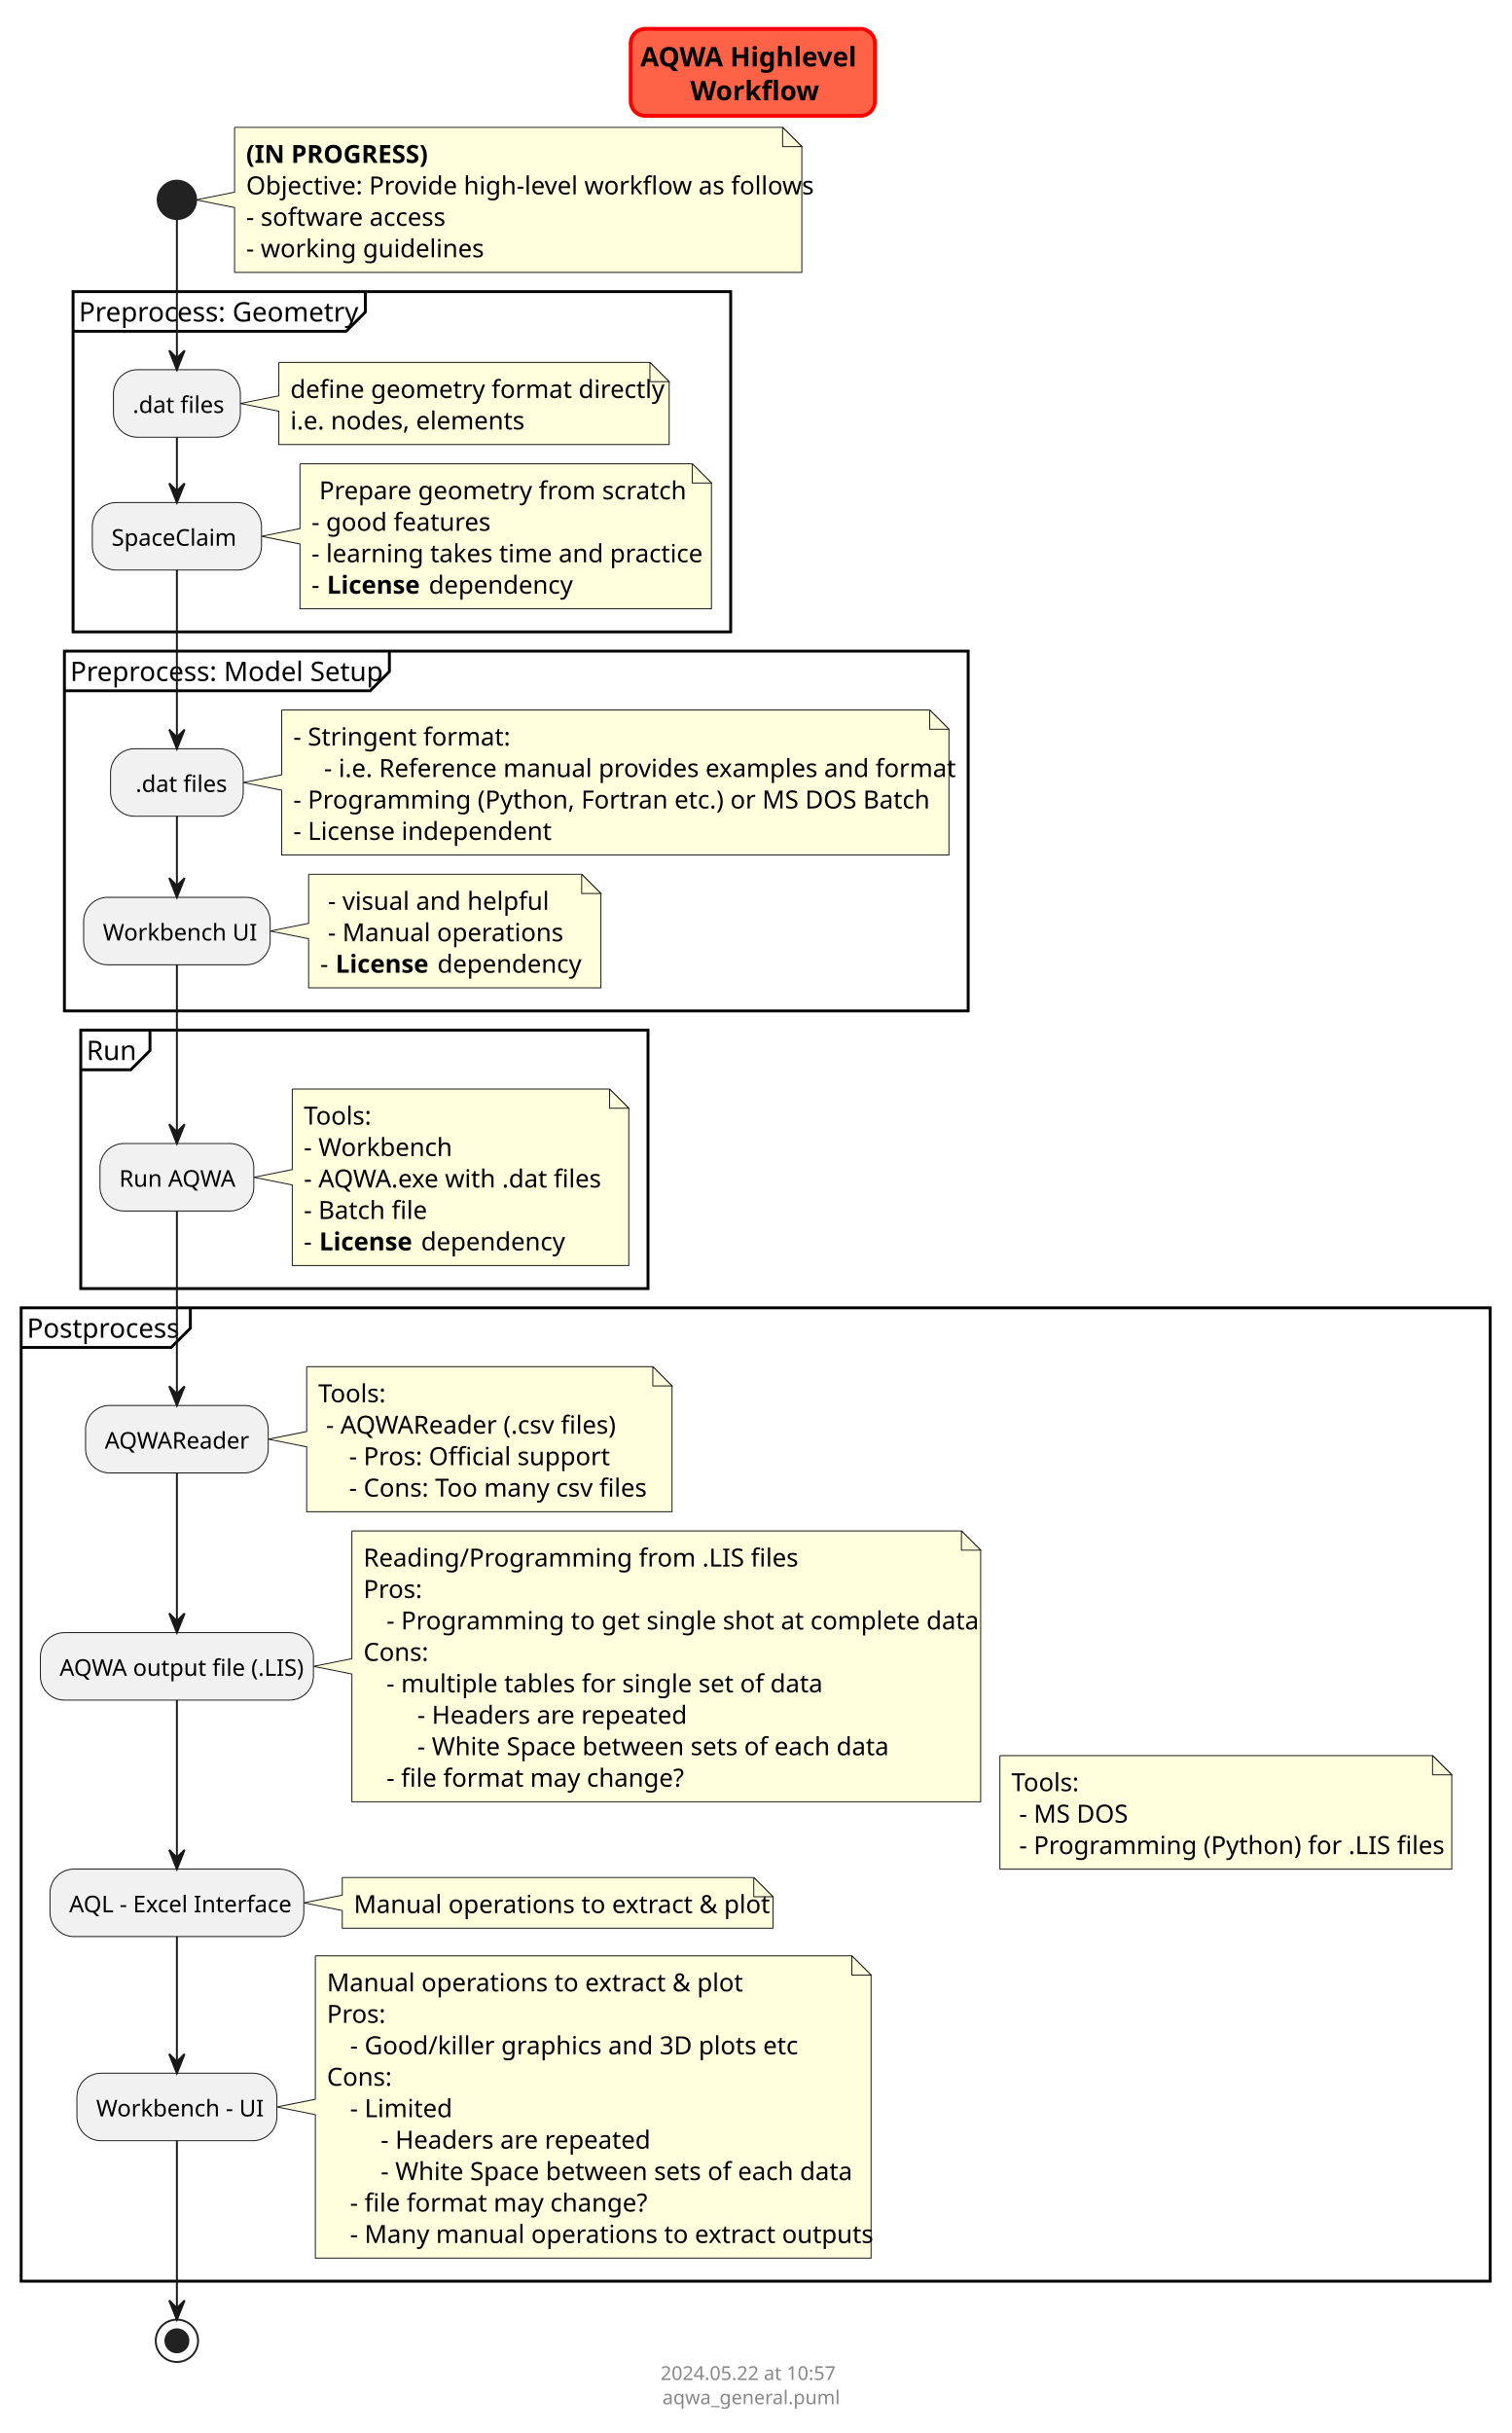
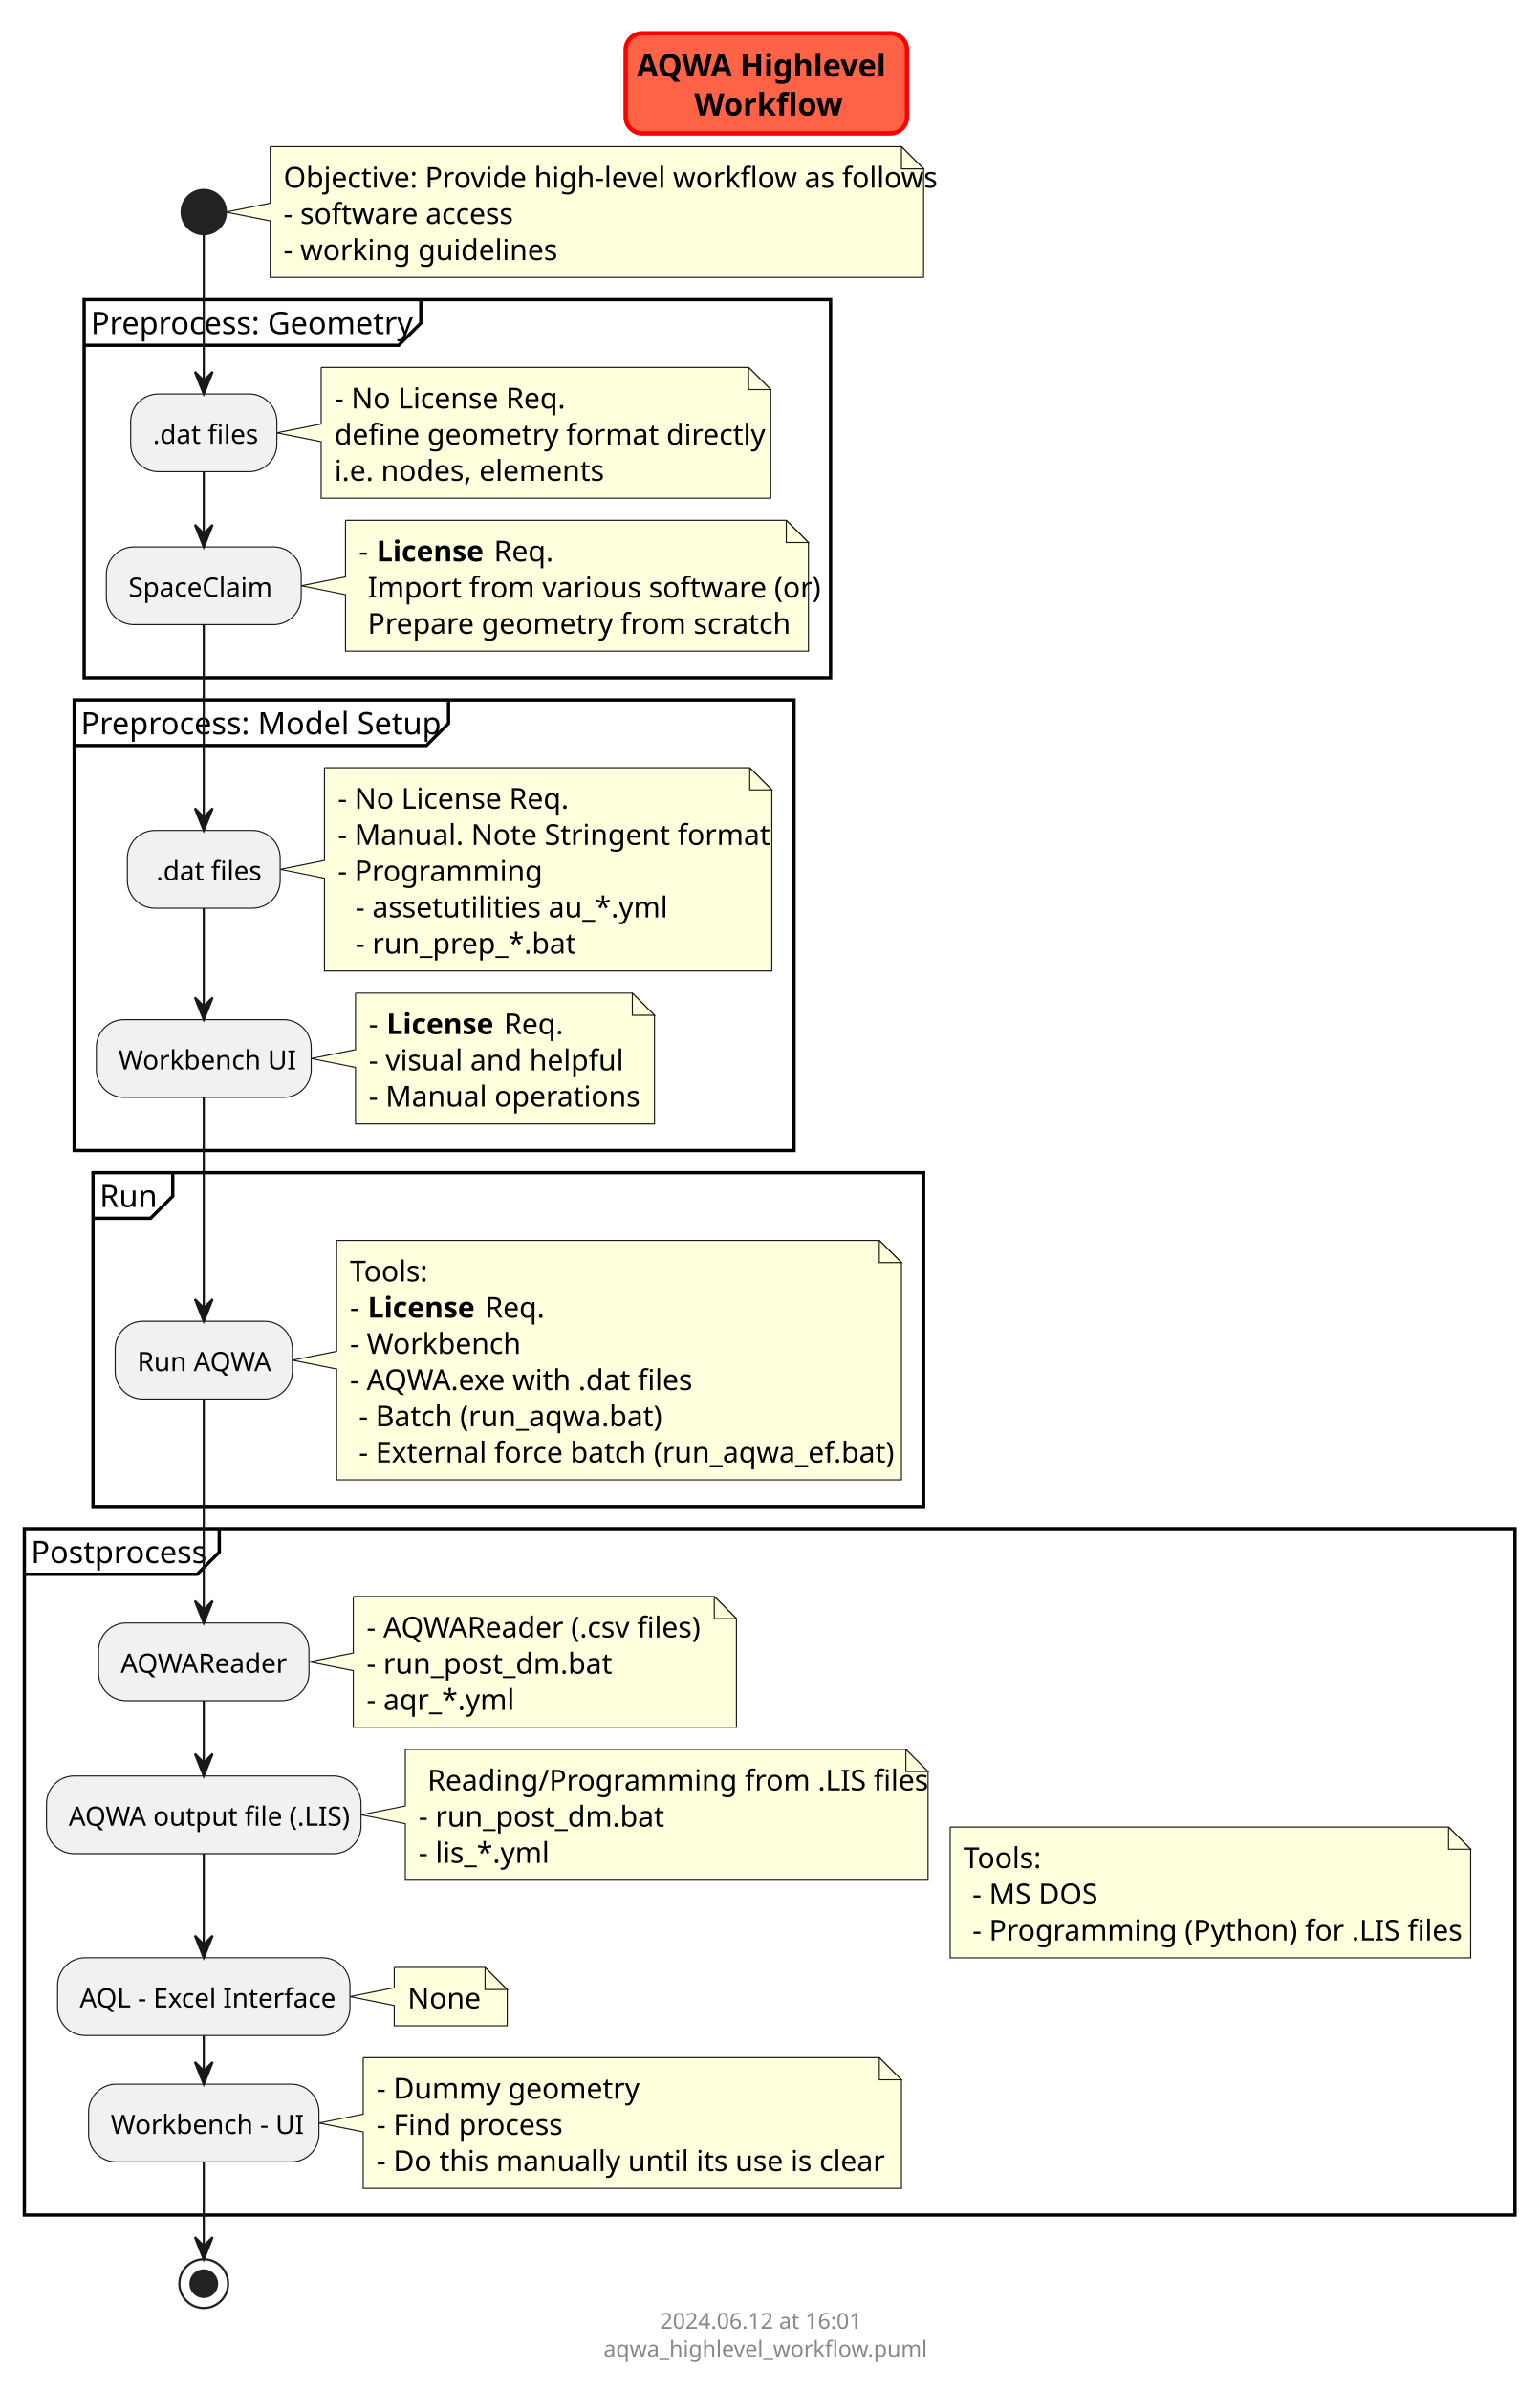
- <svg xmlns="http://www.w3.org/2000/svg" contentStyleType="text/css" height="3795px" preserveAspectRatio="none" style="width:2358px;height:3795px;background:#FFFFFF;" version="1.1" viewBox="0 0 2358 3795" width="2358px" zoomAndPan="magnify">
+ <svg xmlns="http://www.w3.org/2000/svg" contentStyleType="text/css" height="3237px" preserveAspectRatio="none" style="width:2085px;height:3237px;background:#FFFFFF;" version="1.1" viewBox="0 0 2085 3237" width="2085px" zoomAndPan="magnify">
  <defs />
  <g>
-     <rect fill="#FF6347" height="135.656" id="_title" rx="22.5" ry="22.5" style="stroke:#FF0000;stroke-width:6.0;" width="381" x="984" y="45" />
-     <text fill="#000000" font-family="sans-serif" font-size="42" font-weight="bold" lengthAdjust="spacing" textLength="339" x="999" y="103.6">AQWA Highlevel</text>
-     <text fill="#000000" font-family="sans-serif" font-size="42" font-weight="bold" lengthAdjust="spacing" textLength="195" x="1077" y="156.428">Workflow</text>
-     <path d="M366,198.656 L366,299.766 L306,311.766 L366,323.766 L366,424.875 A0,0 0 0 0 366,424.875 L1251,424.875 A0,0 0 0 0 1251,424.875 L1251,228.656 L1221,198.656 L366,198.656 A0,0 0 0 0 366,198.656 " fill="#FEFFDD" style="stroke:#181818;stroke-width:1.5;" />
+     <rect fill="#FF6347" height="135.656" id="_title" rx="22.5" ry="22.5" style="stroke:#FF0000;stroke-width:6.0;" width="381" x="847.5" y="45" />
+     <text fill="#000000" font-family="sans-serif" font-size="42" font-weight="bold" lengthAdjust="spacing" textLength="339" x="862.5" y="103.6">AQWA Highlevel</text>
+     <text fill="#000000" font-family="sans-serif" font-size="42" font-weight="bold" lengthAdjust="spacing" textLength="195" x="940.5" y="156.428">Workflow</text>
+     <path d="M366,198.656 L366,275.238 L306,287.238 L366,299.238 L366,375.82 A0,0 0 0 0 366,375.82 L1251,375.82 A0,0 0 0 0 1251,375.82 L1251,228.656 L1221,198.656 L366,198.656 A0,0 0 0 0 366,198.656 " fill="#FEFFDD" style="stroke:#181818;stroke-width:1.5;" />
    <path d="M1221,198.656 L1221,228.656 L1251,228.656 L1221,198.656 " fill="#FEFFDD" style="stroke:#181818;stroke-width:1.5;" />
-     <text fill="#000000" font-family="sans-serif" font-size="39" font-weight="bold" lengthAdjust="spacing" textLength="294" x="384" y="254.142">(IN PROGRESS)</text>
-     <text fill="#000000" font-family="sans-serif" font-size="39" lengthAdjust="spacing" textLength="822" x="384" y="303.196">Objective: Provide high-level workflow as follows</text>
-     <text fill="#000000" font-family="sans-serif" font-size="39" lengthAdjust="spacing" textLength="306" x="384" y="352.251">- software access</text>
-     <text fill="#000000" font-family="sans-serif" font-size="39" lengthAdjust="spacing" textLength="342" x="384" y="401.306">- working guidelines</text>
-     <ellipse cx="276" cy="311.766" fill="#222222" rx="30" ry="30" style="stroke:#222222;stroke-width:3.0;" />
-     <rect fill="none" height="530.742" style="stroke:#000000;stroke-width:4.5;" width="1026" x="114" y="454.875" />
-     <path d="M570,454.875 L570,486.703 L540,516.703 L114,516.703 " fill="none" style="stroke:#000000;stroke-width:4.5;" />
-     <text fill="#000000" font-family="sans-serif" font-size="42" lengthAdjust="spacing" textLength="426" x="123" y="501.475">Preprocess: Geometry</text>
-     <path d="M435,565.289 L435,617.344 L375,629.344 L435,641.344 L435,693.398 A0,0 0 0 0 435,693.398 L1044,693.398 A0,0 0 0 0 1044,693.398 L1044,595.289 L1014,565.289 L435,565.289 A0,0 0 0 0 435,565.289 " fill="#FEFFDD" style="stroke:#181818;stroke-width:1.5;" />
-     <path d="M1014,565.289 L1014,595.289 L1044,595.289 L1014,565.289 " fill="#FEFFDD" style="stroke:#181818;stroke-width:1.5;" />
-     <text fill="#000000" font-family="sans-serif" font-size="39" lengthAdjust="spacing" textLength="534" x="453" y="620.774">define geometry format directly</text>
-     <text fill="#000000" font-family="sans-serif" font-size="39" lengthAdjust="spacing" textLength="354" x="453" y="669.829">i.e. nodes, elements</text>
-     <rect fill="#F1F1F1" height="105.281" rx="37.5" ry="37.5" style="stroke:#181818;stroke-width:1.5;" width="198" x="177" y="576.703" />
-     <text fill="#000000" font-family="sans-serif" font-size="36" lengthAdjust="spacing" textLength="138" x="207" y="644.074">.dat files</text>
-     <path d="M468,723.398 L468,824.508 L408,836.508 L468,848.508 L468,949.617 A0,0 0 0 0 468,949.617 L1110,949.617 A0,0 0 0 0 1110,949.617 L1110,753.398 L1080,723.398 L468,723.398 A0,0 0 0 0 468,723.398 " fill="#FEFFDD" style="stroke:#181818;stroke-width:1.5;" />
-     <path d="M1080,723.398 L1080,753.398 L1110,753.398 L1080,723.398 " fill="#FEFFDD" style="stroke:#181818;stroke-width:1.5;" />
-     <text fill="#000000" font-family="sans-serif" font-size="39" lengthAdjust="spacing" textLength="537" x="498" y="778.884">Prepare geometry from scratch</text>
-     <text fill="#000000" font-family="sans-serif" font-size="39" lengthAdjust="spacing" textLength="258" x="486" y="827.938">- good features</text>
-     <text fill="#000000" font-family="sans-serif" font-size="39" lengthAdjust="spacing" textLength="579" x="486" y="876.993">- learning takes time and practice</text>
-     <text fill="#000000" font-family="sans-serif" font-size="39" lengthAdjust="spacing" textLength="12" x="486" y="926.048">-</text>
-     <text fill="#000000" font-family="sans-serif" font-size="39" font-weight="bold" lengthAdjust="spacing" textLength="147" x="510" y="926.048">License</text>
-     <text fill="#000000" font-family="sans-serif" font-size="39" lengthAdjust="spacing" textLength="210" x="669" y="926.048">dependency</text>
-     <rect fill="#F1F1F1" height="105.281" rx="37.5" ry="37.5" style="stroke:#181818;stroke-width:1.5;" width="264" x="144" y="783.867" />
-     <text fill="#000000" font-family="sans-serif" font-size="36" lengthAdjust="spacing" textLength="204" x="174" y="851.238">SpaceClaim</text>
-     <rect fill="none" height="561.211" style="stroke:#000000;stroke-width:4.5;" width="1410" x="100.5" y="1015.617" />
-     <path d="M607.5,1015.617 L607.5,1047.445 L577.5,1077.445 L100.5,1077.445 " fill="none" style="stroke:#000000;stroke-width:4.5;" />
-     <text fill="#000000" font-family="sans-serif" font-size="42" lengthAdjust="spacing" textLength="477" x="109.5" y="1062.217">Preprocess: Model Setup</text>
-     <path d="M439.5,1107.445 L439.5,1208.555 L379.5,1220.555 L439.5,1232.555 L439.5,1333.664 A0,0 0 0 0 439.5,1333.664 L1480.5,1333.664 A0,0 0 0 0 1480.5,1333.664 L1480.5,1137.445 L1450.5,1107.445 L439.5,1107.445 A0,0 0 0 0 439.5,1107.445 " fill="#FEFFDD" style="stroke:#181818;stroke-width:1.5;" />
-     <path d="M1450.5,1107.445 L1450.5,1137.445 L1480.5,1137.445 L1450.5,1107.445 " fill="#FEFFDD" style="stroke:#181818;stroke-width:1.5;" />
-     <text fill="#000000" font-family="sans-serif" font-size="39" lengthAdjust="spacing" textLength="312" x="457.5" y="1162.931">- Stringent format:</text>
-     <text fill="#000000" font-family="sans-serif" font-size="39" lengthAdjust="spacing" textLength="930" x="505.5" y="1211.985">- i.e. Reference manual provides examples and format</text>
-     <text fill="#000000" font-family="sans-serif" font-size="39" lengthAdjust="spacing" textLength="966" x="457.5" y="1261.04">- Programming (Python, Fortran etc.) or MS DOS Batch</text>
-     <text fill="#000000" font-family="sans-serif" font-size="39" lengthAdjust="spacing" textLength="381" x="457.5" y="1310.095">- License independent</text>
-     <rect fill="#F1F1F1" height="105.281" rx="37.5" ry="37.5" style="stroke:#181818;stroke-width:1.5;" width="207" x="172.5" y="1167.914" />
-     <text fill="#000000" font-family="sans-serif" font-size="36" lengthAdjust="spacing" textLength="138" x="211.5" y="1235.285">.dat files</text>
-     <path d="M481.5,1363.664 L481.5,1440.246 L421.5,1452.246 L481.5,1464.246 L481.5,1540.828 A0,0 0 0 0 481.5,1540.828 L937.5,1540.828 A0,0 0 0 0 937.5,1540.828 L937.5,1393.664 L907.5,1363.664 L481.5,1363.664 A0,0 0 0 0 481.5,1363.664 " fill="#FEFFDD" style="stroke:#181818;stroke-width:1.5;" />
-     <path d="M907.5,1363.664 L907.5,1393.664 L937.5,1393.664 L907.5,1363.664 " fill="#FEFFDD" style="stroke:#181818;stroke-width:1.5;" />
-     <text fill="#000000" font-family="sans-serif" font-size="39" lengthAdjust="spacing" textLength="318" x="511.5" y="1419.149">- visual and helpful</text>
-     <text fill="#000000" font-family="sans-serif" font-size="39" lengthAdjust="spacing" textLength="342" x="511.5" y="1468.204">- Manual operations</text>
-     <text fill="#000000" font-family="sans-serif" font-size="39" lengthAdjust="spacing" textLength="12" x="499.5" y="1517.259">-</text>
-     <text fill="#000000" font-family="sans-serif" font-size="39" font-weight="bold" lengthAdjust="spacing" textLength="147" x="523.5" y="1517.259">License</text>
-     <text fill="#000000" font-family="sans-serif" font-size="39" lengthAdjust="spacing" textLength="210" x="682.5" y="1517.259">dependency</text>
-     <rect fill="#F1F1F1" height="105.281" rx="37.5" ry="37.5" style="stroke:#181818;stroke-width:1.5;" width="291" x="130.5" y="1399.605" />
-     <text fill="#000000" font-family="sans-serif" font-size="36" lengthAdjust="spacing" textLength="231" x="160.5" y="1466.977">Workbench UI</text>
-     <rect fill="none" height="403.102" style="stroke:#000000;stroke-width:4.5;" width="885" x="126" y="1606.828" />
-     <path d="M234,1606.828 L234,1638.656 L204,1668.656 L126,1668.656 " fill="none" style="stroke:#000000;stroke-width:4.5;" />
-     <text fill="#000000" font-family="sans-serif" font-size="42" lengthAdjust="spacing" textLength="78" x="135" y="1653.428">Run</text>
-     <path d="M456,1698.656 L456,1824.293 L396,1836.293 L456,1848.293 L456,1973.93 A0,0 0 0 0 456,1973.93 L981,1973.93 A0,0 0 0 0 981,1973.93 L981,1728.656 L951,1698.656 L456,1698.656 A0,0 0 0 0 456,1698.656 " fill="#FEFFDD" style="stroke:#181818;stroke-width:1.5;" />
-     <path d="M951,1698.656 L951,1728.656 L981,1728.656 L951,1698.656 " fill="#FEFFDD" style="stroke:#181818;stroke-width:1.5;" />
-     <text fill="#000000" font-family="sans-serif" font-size="39" lengthAdjust="spacing" textLength="105" x="474" y="1754.142">Tools:</text>
-     <text fill="#000000" font-family="sans-serif" font-size="39" lengthAdjust="spacing" textLength="222" x="474" y="1803.196">- Workbench</text>
-     <text fill="#000000" font-family="sans-serif" font-size="39" lengthAdjust="spacing" textLength="462" x="474" y="1852.251">- AQWA.exe with .dat files</text>
-     <text fill="#000000" font-family="sans-serif" font-size="39" lengthAdjust="spacing" textLength="186" x="474" y="1901.306">- Batch file</text>
-     <text fill="#000000" font-family="sans-serif" font-size="39" lengthAdjust="spacing" textLength="12" x="474" y="1950.36">-</text>
-     <text fill="#000000" font-family="sans-serif" font-size="39" font-weight="bold" lengthAdjust="spacing" textLength="147" x="498" y="1950.36">License</text>
-     <text fill="#000000" font-family="sans-serif" font-size="39" lengthAdjust="spacing" textLength="210" x="657" y="1950.36">dependency</text>
-     <rect fill="#F1F1F1" height="105.281" rx="37.5" ry="37.5" style="stroke:#181818;stroke-width:1.5;" width="240" x="156" y="1783.652" />
-     <text fill="#000000" font-family="sans-serif" font-size="36" lengthAdjust="spacing" textLength="180" x="186" y="1851.023">Run AQWA</text>
-     <rect fill="none" height="1518.258" style="stroke:#000000;stroke-width:4.5;" width="2292" x="33" y="2039.93" />
-     <path d="M297,2039.93 L297,2071.758 L267,2101.758 L33,2101.758 " fill="none" style="stroke:#000000;stroke-width:4.5;" />
-     <text fill="#000000" font-family="sans-serif" font-size="42" lengthAdjust="spacing" textLength="234" x="42" y="2086.529">Postprocess</text>
-     <path d="M1560,2738.391 L1560,2915.555 L2265,2915.555 L2265,2768.391 L2235,2738.391 L1560,2738.391 " fill="#FEFFDD" style="stroke:#181818;stroke-width:1.5;" />
-     <path d="M2235,2738.391 L2235,2768.391 L2265,2768.391 L2235,2738.391 " fill="#FEFFDD" style="stroke:#181818;stroke-width:1.5;" />
-     <text fill="#000000" font-family="sans-serif" font-size="39" lengthAdjust="spacing" textLength="105" x="1578" y="2793.876">Tools:</text>
-     <text fill="#000000" font-family="sans-serif" font-size="39" lengthAdjust="spacing" textLength="180" x="1590" y="2842.931">- MS DOS</text>
-     <text fill="#000000" font-family="sans-serif" font-size="39" lengthAdjust="spacing" textLength="630" x="1590" y="2891.985">- Programming (Python) for .LIS files</text>
-     <path d="M478.5,2131.758 L478.5,2232.867 L418.5,2244.867 L478.5,2256.867 L478.5,2357.977 A0,0 0 0 0 478.5,2357.977 L1048.5,2357.977 A0,0 0 0 0 1048.5,2357.977 L1048.5,2161.758 L1018.5,2131.758 L478.5,2131.758 A0,0 0 0 0 478.5,2131.758 " fill="#FEFFDD" style="stroke:#181818;stroke-width:1.5;" />
-     <path d="M1018.5,2131.758 L1018.5,2161.758 L1048.5,2161.758 L1018.5,2131.758 " fill="#FEFFDD" style="stroke:#181818;stroke-width:1.5;" />
-     <text fill="#000000" font-family="sans-serif" font-size="39" lengthAdjust="spacing" textLength="105" x="496.5" y="2187.243">Tools:</text>
-     <text fill="#000000" font-family="sans-serif" font-size="39" lengthAdjust="spacing" textLength="456" x="508.5" y="2236.298">- AQWAReader (.csv files)</text>
-     <text fill="#000000" font-family="sans-serif" font-size="39" lengthAdjust="spacing" textLength="387" x="544.5" y="2285.352">- Pros: Official support</text>
-     <text fill="#000000" font-family="sans-serif" font-size="39" lengthAdjust="spacing" textLength="459" x="544.5" y="2334.407">- Cons: Too many csv files</text>
-     <rect fill="#F1F1F1" height="105.281" rx="37.5" ry="37.5" style="stroke:#181818;stroke-width:1.5;" width="285" x="133.5" y="2192.227" />
-     <text fill="#000000" font-family="sans-serif" font-size="36" lengthAdjust="spacing" textLength="225" x="163.5" y="2259.598">AQWAReader</text>
-     <path d="M549,2387.977 L549,2587.195 L489,2599.195 L549,2611.195 L549,2810.414 A0,0 0 0 0 549,2810.414 L1530,2810.414 A0,0 0 0 0 1530,2810.414 L1530,2417.977 L1500,2387.977 L549,2387.977 A0,0 0 0 0 549,2387.977 " fill="#FEFFDD" style="stroke:#181818;stroke-width:1.5;" />
-     <path d="M1500,2387.977 L1500,2417.977 L1530,2417.977 L1500,2387.977 " fill="#FEFFDD" style="stroke:#181818;stroke-width:1.5;" />
-     <text fill="#000000" font-family="sans-serif" font-size="39" lengthAdjust="spacing" textLength="633" x="567" y="2443.462">Reading/Programming from .LIS files</text>
-     <text fill="#000000" font-family="sans-serif" font-size="39" lengthAdjust="spacing" textLength="93" x="567" y="2492.517">Pros:</text>
-     <text fill="#000000" font-family="sans-serif" font-size="39" lengthAdjust="spacing" textLength="870" x="603" y="2541.571">- Programming to get single shot at complete data</text>
-     <text fill="#000000" font-family="sans-serif" font-size="39" lengthAdjust="spacing" textLength="102" x="567" y="2590.626">Cons:</text>
-     <text fill="#000000" font-family="sans-serif" font-size="39" lengthAdjust="spacing" textLength="639" x="603" y="2639.681">- multiple tables for single set of data</text>
-     <text fill="#000000" font-family="sans-serif" font-size="39" lengthAdjust="spacing" textLength="396" x="651" y="2688.735">- Headers are repeated</text>
-     <text fill="#000000" font-family="sans-serif" font-size="39" lengthAdjust="spacing" textLength="717" x="651" y="2737.79">- White Space between sets of each data</text>
-     <text fill="#000000" font-family="sans-serif" font-size="39" lengthAdjust="spacing" textLength="438" x="603" y="2786.845">- file format may change?</text>
-     <rect fill="#F1F1F1" height="105.281" rx="37.5" ry="37.5" style="stroke:#181818;stroke-width:1.5;" width="426" x="63" y="2546.555" />
-     <text fill="#000000" font-family="sans-serif" font-size="36" lengthAdjust="spacing" textLength="366" x="93" y="2613.926">AQWA output file (.LIS)</text>
-     <path d="M534,2928.527 L534,2956.055 L474,2968.055 L534,2980.055 L534,3007.582 A0,0 0 0 0 534,3007.582 L1206,3007.582 A0,0 0 0 0 1206,3007.582 L1206,2958.527 L1176,2928.527 L534,2928.527 A0,0 0 0 0 534,2928.527 " fill="#FEFFDD" style="stroke:#181818;stroke-width:1.5;" />
-     <path d="M1176,2928.527 L1176,2958.527 L1206,2958.527 L1176,2928.527 " fill="#FEFFDD" style="stroke:#181818;stroke-width:1.5;" />
-     <text fill="#000000" font-family="sans-serif" font-size="39" lengthAdjust="spacing" textLength="609" x="552" y="2984.013">Manual operations to extract &amp; plot</text>
-     <rect fill="#F1F1F1" height="105.281" rx="37.5" ry="37.5" style="stroke:#181818;stroke-width:1.5;" width="396" x="78" y="2915.414" />
-     <text fill="#000000" font-family="sans-serif" font-size="36" lengthAdjust="spacing" textLength="336" x="108" y="2982.785">AQL - Excel Interface</text>
-     <path d="M492,3050.695 L492,3274.441 L432,3286.441 L492,3298.441 L492,3522.188 A0,0 0 0 0 492,3522.188 L1359,3522.188 A0,0 0 0 0 1359,3522.188 L1359,3080.695 L1329,3050.695 L492,3050.695 A0,0 0 0 0 492,3050.695 " fill="#FEFFDD" style="stroke:#181818;stroke-width:1.5;" />
-     <path d="M1329,3050.695 L1329,3080.695 L1359,3080.695 L1329,3050.695 " fill="#FEFFDD" style="stroke:#181818;stroke-width:1.5;" />
-     <text fill="#000000" font-family="sans-serif" font-size="39" lengthAdjust="spacing" textLength="609" x="510" y="3106.181">Manual operations to extract &amp; plot</text>
-     <text fill="#000000" font-family="sans-serif" font-size="39" lengthAdjust="spacing" textLength="93" x="510" y="3155.235">Pros:</text>
-     <text fill="#000000" font-family="sans-serif" font-size="39" lengthAdjust="spacing" textLength="666" x="546" y="3204.29">- Good/killer graphics and 3D plots etc</text>
-     <text fill="#000000" font-family="sans-serif" font-size="39" lengthAdjust="spacing" textLength="102" x="510" y="3253.345">Cons:</text>
-     <text fill="#000000" font-family="sans-serif" font-size="39" lengthAdjust="spacing" textLength="150" x="546" y="3302.399">- Limited</text>
-     <text fill="#000000" font-family="sans-serif" font-size="39" lengthAdjust="spacing" textLength="396" x="594" y="3351.454">- Headers are repeated</text>
-     <text fill="#000000" font-family="sans-serif" font-size="39" lengthAdjust="spacing" textLength="717" x="594" y="3400.509">- White Space between sets of each data</text>
-     <text fill="#000000" font-family="sans-serif" font-size="39" lengthAdjust="spacing" textLength="438" x="546" y="3449.564">- file format may change?</text>
-     <text fill="#000000" font-family="sans-serif" font-size="39" lengthAdjust="spacing" textLength="768" x="546" y="3498.618">- Many manual operations to extract outputs</text>
-     <rect fill="#F1F1F1" height="105.281" rx="37.5" ry="37.5" style="stroke:#181818;stroke-width:1.5;" width="312" x="120" y="3233.801" />
-     <text fill="#000000" font-family="sans-serif" font-size="36" lengthAdjust="spacing" textLength="252" x="150" y="3301.172">Workbench - UI</text>
-     <ellipse cx="276" cy="3651.188" fill="none" rx="33" ry="33" style="stroke:#222222;stroke-width:3.0;" />
-     <ellipse cx="276" cy="3651.188" fill="#222222" rx="18" ry="18" style="stroke:#222222;stroke-width:3.0;" />
-     <line style="stroke:#181818;stroke-width:3.0;" x1="276" x2="276" y1="681.984" y2="783.867" />
-     <polygon fill="#181818" points="264,753.867,276,783.867,288,753.867,276,765.867" style="stroke:#181818;stroke-width:3.0;" />
-     <line style="stroke:#181818;stroke-width:3.0;" x1="276" x2="276" y1="341.766" y2="576.703" />
-     <polygon fill="#181818" points="264,546.703,276,576.703,288,546.703,276,558.703" style="stroke:#181818;stroke-width:3.0;" />
-     <line style="stroke:#181818;stroke-width:3.0;" x1="276" x2="276" y1="1273.195" y2="1399.605" />
-     <polygon fill="#181818" points="264,1369.605,276,1399.605,288,1369.605,276,1381.605" style="stroke:#181818;stroke-width:3.0;" />
-     <line style="stroke:#181818;stroke-width:3.0;" x1="276" x2="276" y1="889.148" y2="1167.914" />
-     <polygon fill="#181818" points="264,1137.914,276,1167.914,288,1137.914,276,1149.914" style="stroke:#181818;stroke-width:3.0;" />
-     <line style="stroke:#181818;stroke-width:3.0;" x1="276" x2="276" y1="1504.887" y2="1783.652" />
-     <polygon fill="#181818" points="264,1753.652,276,1783.652,288,1753.652,276,1765.652" style="stroke:#181818;stroke-width:3.0;" />
-     <line style="stroke:#181818;stroke-width:3.0;" x1="276" x2="276" y1="2297.508" y2="2546.555" />
-     <polygon fill="#181818" points="264,2516.555,276,2546.555,288,2516.555,276,2528.555" style="stroke:#181818;stroke-width:3.0;" />
-     <line style="stroke:#181818;stroke-width:3.0;" x1="276" x2="276" y1="2651.836" y2="2915.414" />
-     <polygon fill="#181818" points="264,2885.414,276,2915.414,288,2885.414,276,2897.414" style="stroke:#181818;stroke-width:3.0;" />
-     <line style="stroke:#181818;stroke-width:3.0;" x1="276" x2="276" y1="3020.695" y2="3233.801" />
-     <polygon fill="#181818" points="264,3203.801,276,3233.801,288,3203.801,276,3215.801" style="stroke:#181818;stroke-width:3.0;" />
-     <line style="stroke:#181818;stroke-width:3.0;" x1="276" x2="276" y1="1888.934" y2="2192.227" />
-     <polygon fill="#181818" points="264,2162.227,276,2192.227,288,2162.227,276,2174.227" style="stroke:#181818;stroke-width:3.0;" />
-     <line style="stroke:#181818;stroke-width:3.0;" x1="276" x2="276" y1="3339.082" y2="3618.188" />
-     <polygon fill="#181818" points="264,3588.188,276,3618.188,288,3588.188,276,3600.188" style="stroke:#181818;stroke-width:3.0;" />
-     <text fill="#888888" font-family="sans-serif" font-size="30" lengthAdjust="spacing" textLength="288" x="1030.5" y="3712.33">2024.05.22 at 10:57</text>
-     <text fill="#888888" font-family="sans-serif" font-size="30" lengthAdjust="spacing" textLength="282" x="1033.5" y="3750.064">aqwa_general.puml</text>
+     <text fill="#000000" font-family="sans-serif" font-size="39" lengthAdjust="spacing" textLength="822" x="384" y="254.142">Objective: Provide high-level workflow as follows</text>
+     <text fill="#000000" font-family="sans-serif" font-size="39" lengthAdjust="spacing" textLength="306" x="384" y="303.196">- software access</text>
+     <text fill="#000000" font-family="sans-serif" font-size="39" lengthAdjust="spacing" textLength="342" x="384" y="352.251">- working guidelines</text>
+     <ellipse cx="276" cy="287.238" fill="#222222" rx="30" ry="30" style="stroke:#222222;stroke-width:3.0;" />
+     <rect fill="none" height="512.156" style="stroke:#000000;stroke-width:4.5;" width="1011" x="114" y="405.82" />
+     <path d="M570,405.82 L570,437.648 L540,467.648 L114,467.648 " fill="none" style="stroke:#000000;stroke-width:4.5;" />
+     <text fill="#000000" font-family="sans-serif" font-size="42" lengthAdjust="spacing" textLength="426" x="123" y="452.42">Preprocess: Geometry</text>
+     <path d="M435,497.648 L435,574.231 L375,586.231 L435,598.231 L435,674.812 A0,0 0 0 0 435,674.812 L1044,674.812 A0,0 0 0 0 1044,674.812 L1044,527.648 L1014,497.648 L435,497.648 A0,0 0 0 0 435,497.648 " fill="#FEFFDD" style="stroke:#181818;stroke-width:1.5;" />
+     <path d="M1014,497.648 L1014,527.648 L1044,527.648 L1014,497.648 " fill="#FEFFDD" style="stroke:#181818;stroke-width:1.5;" />
+     <text fill="#000000" font-family="sans-serif" font-size="39" lengthAdjust="spacing" textLength="312" x="453" y="553.134">- No License Req.</text>
+     <text fill="#000000" font-family="sans-serif" font-size="39" lengthAdjust="spacing" textLength="534" x="453" y="602.188">define geometry format directly</text>
+     <text fill="#000000" font-family="sans-serif" font-size="39" lengthAdjust="spacing" textLength="354" x="453" y="651.243">i.e. nodes, elements</text>
+     <rect fill="#F1F1F1" height="105.281" rx="37.5" ry="37.5" style="stroke:#181818;stroke-width:1.5;" width="198" x="177" y="533.59" />
+     <text fill="#000000" font-family="sans-serif" font-size="36" lengthAdjust="spacing" textLength="138" x="207" y="600.961">.dat files</text>
+     <path d="M468,704.812 L468,781.394 L408,793.394 L468,805.394 L468,881.977 A0,0 0 0 0 468,881.977 L1095,881.977 A0,0 0 0 0 1095,881.977 L1095,734.812 L1065,704.812 L468,704.812 A0,0 0 0 0 468,704.812 " fill="#FEFFDD" style="stroke:#181818;stroke-width:1.5;" />
+     <path d="M1065,704.812 L1065,734.812 L1095,734.812 L1065,704.812 " fill="#FEFFDD" style="stroke:#181818;stroke-width:1.5;" />
+     <text fill="#000000" font-family="sans-serif" font-size="39" lengthAdjust="spacing" textLength="12" x="486" y="760.298">-</text>
+     <text fill="#000000" font-family="sans-serif" font-size="39" font-weight="bold" lengthAdjust="spacing" textLength="147" x="510" y="760.298">License</text>
+     <text fill="#000000" font-family="sans-serif" font-size="39" lengthAdjust="spacing" textLength="81" x="669" y="760.298">Req.</text>
+     <text fill="#000000" font-family="sans-serif" font-size="39" lengthAdjust="spacing" textLength="552" x="498" y="809.352">Import from various software (or)</text>
+     <text fill="#000000" font-family="sans-serif" font-size="39" lengthAdjust="spacing" textLength="537" x="498" y="858.407">Prepare geometry from scratch</text>
+     <rect fill="#F1F1F1" height="105.281" rx="37.5" ry="37.5" style="stroke:#181818;stroke-width:1.5;" width="264" x="144" y="740.754" />
+     <text fill="#000000" font-family="sans-serif" font-size="36" lengthAdjust="spacing" textLength="204" x="174" y="808.125">SpaceClaim</text>
+     <rect fill="none" height="610.266" style="stroke:#000000;stroke-width:4.5;" width="975" x="100.5" y="947.977" />
+     <path d="M607.5,947.977 L607.5,979.805 L577.5,1009.805 L100.5,1009.805 " fill="none" style="stroke:#000000;stroke-width:4.5;" />
+     <text fill="#000000" font-family="sans-serif" font-size="42" lengthAdjust="spacing" textLength="477" x="109.5" y="994.576">Preprocess: Model Setup</text>
+     <path d="M439.5,1039.805 L439.5,1165.441 L379.5,1177.441 L439.5,1189.441 L439.5,1315.078 A0,0 0 0 0 439.5,1315.078 L1045.5,1315.078 A0,0 0 0 0 1045.5,1315.078 L1045.5,1069.805 L1015.5,1039.805 L439.5,1039.805 A0,0 0 0 0 439.5,1039.805 " fill="#FEFFDD" style="stroke:#181818;stroke-width:1.5;" />
+     <path d="M1015.5,1039.805 L1015.5,1069.805 L1045.5,1069.805 L1015.5,1039.805 " fill="#FEFFDD" style="stroke:#181818;stroke-width:1.5;" />
+     <text fill="#000000" font-family="sans-serif" font-size="39" lengthAdjust="spacing" textLength="312" x="457.5" y="1095.29">- No License Req.</text>
+     <text fill="#000000" font-family="sans-serif" font-size="39" lengthAdjust="spacing" textLength="543" x="457.5" y="1144.345">- Manual. Note Stringent format</text>
+     <text fill="#000000" font-family="sans-serif" font-size="39" lengthAdjust="spacing" textLength="255" x="457.5" y="1193.399">- Programming</text>
+     <text fill="#000000" font-family="sans-serif" font-size="39" lengthAdjust="spacing" textLength="408" x="481.5" y="1242.454">- assetutilities au_*.yml</text>
+     <text fill="#000000" font-family="sans-serif" font-size="39" lengthAdjust="spacing" textLength="276" x="481.5" y="1291.509">- run_prep_*.bat</text>
+     <rect fill="#F1F1F1" height="105.281" rx="37.5" ry="37.5" style="stroke:#181818;stroke-width:1.5;" width="207" x="172.5" y="1124.801" />
+     <text fill="#000000" font-family="sans-serif" font-size="36" lengthAdjust="spacing" textLength="138" x="211.5" y="1192.172">.dat files</text>
+     <path d="M481.5,1345.078 L481.5,1421.66 L421.5,1433.66 L481.5,1445.66 L481.5,1522.242 A0,0 0 0 0 481.5,1522.242 L886.5,1522.242 A0,0 0 0 0 886.5,1522.242 L886.5,1375.078 L856.5,1345.078 L481.5,1345.078 A0,0 0 0 0 481.5,1345.078 " fill="#FEFFDD" style="stroke:#181818;stroke-width:1.5;" />
+     <path d="M856.5,1345.078 L856.5,1375.078 L886.5,1375.078 L856.5,1345.078 " fill="#FEFFDD" style="stroke:#181818;stroke-width:1.5;" />
+     <text fill="#000000" font-family="sans-serif" font-size="39" lengthAdjust="spacing" textLength="12" x="499.5" y="1400.563">-</text>
+     <text fill="#000000" font-family="sans-serif" font-size="39" font-weight="bold" lengthAdjust="spacing" textLength="147" x="523.5" y="1400.563">License</text>
+     <text fill="#000000" font-family="sans-serif" font-size="39" lengthAdjust="spacing" textLength="81" x="682.5" y="1400.563">Req.</text>
+     <text fill="#000000" font-family="sans-serif" font-size="39" lengthAdjust="spacing" textLength="318" x="499.5" y="1449.618">- visual and helpful</text>
+     <text fill="#000000" font-family="sans-serif" font-size="39" lengthAdjust="spacing" textLength="342" x="499.5" y="1498.673">- Manual operations</text>
+     <rect fill="#F1F1F1" height="105.281" rx="37.5" ry="37.5" style="stroke:#181818;stroke-width:1.5;" width="291" x="130.5" y="1381.02" />
+     <text fill="#000000" font-family="sans-serif" font-size="36" lengthAdjust="spacing" textLength="231" x="160.5" y="1448.391">Workbench UI</text>
+     <rect fill="none" height="452.156" style="stroke:#000000;stroke-width:4.5;" width="1125" x="126" y="1588.242" />
+     <path d="M234,1588.242 L234,1620.07 L204,1650.07 L126,1650.07 " fill="none" style="stroke:#000000;stroke-width:4.5;" />
+     <text fill="#000000" font-family="sans-serif" font-size="42" lengthAdjust="spacing" textLength="78" x="135" y="1634.842">Run</text>
+     <path d="M456,1680.07 L456,1830.234 L396,1842.234 L456,1854.234 L456,2004.398 A0,0 0 0 0 456,2004.398 L1221,2004.398 A0,0 0 0 0 1221,2004.398 L1221,1710.07 L1191,1680.07 L456,1680.07 A0,0 0 0 0 456,1680.07 " fill="#FEFFDD" style="stroke:#181818;stroke-width:1.5;" />
+     <path d="M1191,1680.07 L1191,1710.07 L1221,1710.07 L1191,1680.07 " fill="#FEFFDD" style="stroke:#181818;stroke-width:1.5;" />
+     <text fill="#000000" font-family="sans-serif" font-size="39" lengthAdjust="spacing" textLength="105" x="474" y="1735.556">Tools:</text>
+     <text fill="#000000" font-family="sans-serif" font-size="39" lengthAdjust="spacing" textLength="12" x="474" y="1784.61">-</text>
+     <text fill="#000000" font-family="sans-serif" font-size="39" font-weight="bold" lengthAdjust="spacing" textLength="147" x="498" y="1784.61">License</text>
+     <text fill="#000000" font-family="sans-serif" font-size="39" lengthAdjust="spacing" textLength="81" x="657" y="1784.61">Req.</text>
+     <text fill="#000000" font-family="sans-serif" font-size="39" lengthAdjust="spacing" textLength="222" x="474" y="1833.665">- Workbench</text>
+     <text fill="#000000" font-family="sans-serif" font-size="39" lengthAdjust="spacing" textLength="462" x="474" y="1882.72">- AQWA.exe with .dat files</text>
+     <text fill="#000000" font-family="sans-serif" font-size="39" lengthAdjust="spacing" textLength="393" x="486" y="1931.774">- Batch (run_aqwa.bat)</text>
+     <text fill="#000000" font-family="sans-serif" font-size="39" lengthAdjust="spacing" textLength="690" x="486" y="1980.829">- External force batch (run_aqwa_ef.bat)</text>
+     <rect fill="#F1F1F1" height="105.281" rx="37.5" ry="37.5" style="stroke:#181818;stroke-width:1.5;" width="240" x="156" y="1789.594" />
+     <text fill="#000000" font-family="sans-serif" font-size="36" lengthAdjust="spacing" textLength="180" x="186" y="1856.965">Run AQWA</text>
+     <rect fill="none" height="929.602" style="stroke:#000000;stroke-width:4.5;" width="2019" x="33" y="2070.398" />
+     <path d="M297,2070.398 L297,2102.227 L267,2132.227 L33,2132.227 " fill="none" style="stroke:#000000;stroke-width:4.5;" />
+     <text fill="#000000" font-family="sans-serif" font-size="42" lengthAdjust="spacing" textLength="234" x="42" y="2116.998">Postprocess</text>
+     <path d="M1287,2474.531 L1287,2651.695 L1992,2651.695 L1992,2504.531 L1962,2474.531 L1287,2474.531 " fill="#FEFFDD" style="stroke:#181818;stroke-width:1.5;" />
+     <path d="M1962,2474.531 L1962,2504.531 L1992,2504.531 L1962,2474.531 " fill="#FEFFDD" style="stroke:#181818;stroke-width:1.5;" />
+     <text fill="#000000" font-family="sans-serif" font-size="39" lengthAdjust="spacing" textLength="105" x="1305" y="2530.017">Tools:</text>
+     <text fill="#000000" font-family="sans-serif" font-size="39" lengthAdjust="spacing" textLength="180" x="1317" y="2579.071">- MS DOS</text>
+     <text fill="#000000" font-family="sans-serif" font-size="39" lengthAdjust="spacing" textLength="630" x="1317" y="2628.126">- Programming (Python) for .LIS files</text>
+     <path d="M478.5,2162.227 L478.5,2238.809 L418.5,2250.809 L478.5,2262.809 L478.5,2339.391 A0,0 0 0 0 478.5,2339.391 L997.5,2339.391 A0,0 0 0 0 997.5,2339.391 L997.5,2192.227 L967.5,2162.227 L478.5,2162.227 A0,0 0 0 0 478.5,2162.227 " fill="#FEFFDD" style="stroke:#181818;stroke-width:1.5;" />
+     <path d="M967.5,2162.227 L967.5,2192.227 L997.5,2192.227 L967.5,2162.227 " fill="#FEFFDD" style="stroke:#181818;stroke-width:1.5;" />
+     <text fill="#000000" font-family="sans-serif" font-size="39" lengthAdjust="spacing" textLength="456" x="496.5" y="2217.712">- AQWAReader (.csv files)</text>
+     <text fill="#000000" font-family="sans-serif" font-size="39" lengthAdjust="spacing" textLength="315" x="496.5" y="2266.767">- run_post_dm.bat</text>
+     <text fill="#000000" font-family="sans-serif" font-size="39" lengthAdjust="spacing" textLength="189" x="496.5" y="2315.821">- aqr_*.yml</text>
+     <rect fill="#F1F1F1" height="105.281" rx="37.5" ry="37.5" style="stroke:#181818;stroke-width:1.5;" width="285" x="133.5" y="2198.168" />
+     <text fill="#000000" font-family="sans-serif" font-size="36" lengthAdjust="spacing" textLength="225" x="163.5" y="2265.539">AQWAReader</text>
+     <path d="M549,2369.391 L549,2445.973 L489,2457.973 L549,2469.973 L549,2546.555 A0,0 0 0 0 549,2546.555 L1257,2546.555 A0,0 0 0 0 1257,2546.555 L1257,2399.391 L1227,2369.391 L549,2369.391 A0,0 0 0 0 549,2369.391 " fill="#FEFFDD" style="stroke:#181818;stroke-width:1.5;" />
+     <path d="M1227,2369.391 L1227,2399.391 L1257,2399.391 L1227,2369.391 " fill="#FEFFDD" style="stroke:#181818;stroke-width:1.5;" />
+     <text fill="#000000" font-family="sans-serif" font-size="39" lengthAdjust="spacing" textLength="633" x="579" y="2424.876">Reading/Programming from .LIS files</text>
+     <text fill="#000000" font-family="sans-serif" font-size="39" lengthAdjust="spacing" textLength="315" x="567" y="2473.931">- run_post_dm.bat</text>
+     <text fill="#000000" font-family="sans-serif" font-size="39" lengthAdjust="spacing" textLength="174" x="567" y="2522.985">- lis_*.yml</text>
+     <rect fill="#F1F1F1" height="105.281" rx="37.5" ry="37.5" style="stroke:#181818;stroke-width:1.5;" width="426" x="63" y="2405.332" />
+     <text fill="#000000" font-family="sans-serif" font-size="36" lengthAdjust="spacing" textLength="366" x="93" y="2472.703">AQWA output file (.LIS)</text>
+     <path d="M534,2664.668 L534,2692.195 L474,2704.195 L534,2716.195 L534,2743.723 A0,0 0 0 0 534,2743.723 L687,2743.723 A0,0 0 0 0 687,2743.723 L687,2694.668 L657,2664.668 L534,2664.668 A0,0 0 0 0 534,2664.668 " fill="#FEFFDD" style="stroke:#181818;stroke-width:1.5;" />
+     <path d="M657,2664.668 L657,2694.668 L687,2694.668 L657,2664.668 " fill="#FEFFDD" style="stroke:#181818;stroke-width:1.5;" />
+     <text fill="#000000" font-family="sans-serif" font-size="39" lengthAdjust="spacing" textLength="90" x="552" y="2720.153">None</text>
+     <rect fill="#F1F1F1" height="105.281" rx="37.5" ry="37.5" style="stroke:#181818;stroke-width:1.5;" width="396" x="78" y="2651.555" />
+     <text fill="#000000" font-family="sans-serif" font-size="36" lengthAdjust="spacing" textLength="336" x="108" y="2718.926">AQL - Excel Interface</text>
+     <path d="M492,2786.836 L492,2863.418 L432,2875.418 L492,2887.418 L492,2964 A0,0 0 0 0 492,2964 L1221,2964 A0,0 0 0 0 1221,2964 L1221,2816.836 L1191,2786.836 L492,2786.836 A0,0 0 0 0 492,2786.836 " fill="#FEFFDD" style="stroke:#181818;stroke-width:1.5;" />
+     <path d="M1191,2786.836 L1191,2816.836 L1221,2816.836 L1191,2786.836 " fill="#FEFFDD" style="stroke:#181818;stroke-width:1.5;" />
+     <text fill="#000000" font-family="sans-serif" font-size="39" lengthAdjust="spacing" textLength="333" x="510" y="2842.321">- Dummy geometry</text>
+     <text fill="#000000" font-family="sans-serif" font-size="39" lengthAdjust="spacing" textLength="249" x="510" y="2891.376">- Find process</text>
+     <text fill="#000000" font-family="sans-serif" font-size="39" lengthAdjust="spacing" textLength="666" x="510" y="2940.431">- Do this manually until its use is clear</text>
+     <rect fill="#F1F1F1" height="105.281" rx="37.5" ry="37.5" style="stroke:#181818;stroke-width:1.5;" width="312" x="120" y="2822.777" />
+     <text fill="#000000" font-family="sans-serif" font-size="36" lengthAdjust="spacing" textLength="252" x="150" y="2890.148">Workbench - UI</text>
+     <ellipse cx="276" cy="3093" fill="none" rx="33" ry="33" style="stroke:#222222;stroke-width:3.0;" />
+     <ellipse cx="276" cy="3093" fill="#222222" rx="18" ry="18" style="stroke:#222222;stroke-width:3.0;" />
+     <line style="stroke:#181818;stroke-width:3.0;" x1="276" x2="276" y1="638.871" y2="740.754" />
+     <polygon fill="#181818" points="264,710.754,276,740.754,288,710.754,276,722.754" style="stroke:#181818;stroke-width:3.0;" />
+     <line style="stroke:#181818;stroke-width:3.0;" x1="276" x2="276" y1="317.238" y2="533.59" />
+     <polygon fill="#181818" points="264,503.59,276,533.59,288,503.59,276,515.59" style="stroke:#181818;stroke-width:3.0;" />
+     <line style="stroke:#181818;stroke-width:3.0;" x1="276" x2="276" y1="1230.082" y2="1381.02" />
+     <polygon fill="#181818" points="264,1351.02,276,1381.02,288,1351.02,276,1363.02" style="stroke:#181818;stroke-width:3.0;" />
+     <line style="stroke:#181818;stroke-width:3.0;" x1="276" x2="276" y1="846.035" y2="1124.801" />
+     <polygon fill="#181818" points="264,1094.801,276,1124.801,288,1094.801,276,1106.801" style="stroke:#181818;stroke-width:3.0;" />
+     <line style="stroke:#181818;stroke-width:3.0;" x1="276" x2="276" y1="1486.301" y2="1789.594" />
+     <polygon fill="#181818" points="264,1759.594,276,1789.594,288,1759.594,276,1771.594" style="stroke:#181818;stroke-width:3.0;" />
+     <line style="stroke:#181818;stroke-width:3.0;" x1="276" x2="276" y1="2303.449" y2="2405.332" />
+     <polygon fill="#181818" points="264,2375.332,276,2405.332,288,2375.332,276,2387.332" style="stroke:#181818;stroke-width:3.0;" />
+     <line style="stroke:#181818;stroke-width:3.0;" x1="276" x2="276" y1="2510.613" y2="2651.555" />
+     <polygon fill="#181818" points="264,2621.555,276,2651.555,288,2621.555,276,2633.555" style="stroke:#181818;stroke-width:3.0;" />
+     <line style="stroke:#181818;stroke-width:3.0;" x1="276" x2="276" y1="2756.836" y2="2822.777" />
+     <polygon fill="#181818" points="264,2792.777,276,2822.777,288,2792.777,276,2804.777" style="stroke:#181818;stroke-width:3.0;" />
+     <line style="stroke:#181818;stroke-width:3.0;" x1="276" x2="276" y1="1894.875" y2="2198.168" />
+     <polygon fill="#181818" points="264,2168.168,276,2198.168,288,2168.168,276,2180.168" style="stroke:#181818;stroke-width:3.0;" />
+     <line style="stroke:#181818;stroke-width:3.0;" x1="276" x2="276" y1="2928.059" y2="3060" />
+     <polygon fill="#181818" points="264,3030,276,3060,288,3030,276,3042" style="stroke:#181818;stroke-width:3.0;" />
+     <text fill="#888888" font-family="sans-serif" font-size="30" lengthAdjust="spacing" textLength="288" x="894" y="3154.143">2024.06.12 at 16:01</text>
+     <text fill="#888888" font-family="sans-serif" font-size="30" lengthAdjust="spacing" textLength="441" x="817.5" y="3191.877">aqwa_highlevel_workflow.puml</text>
  </g>
</svg>
